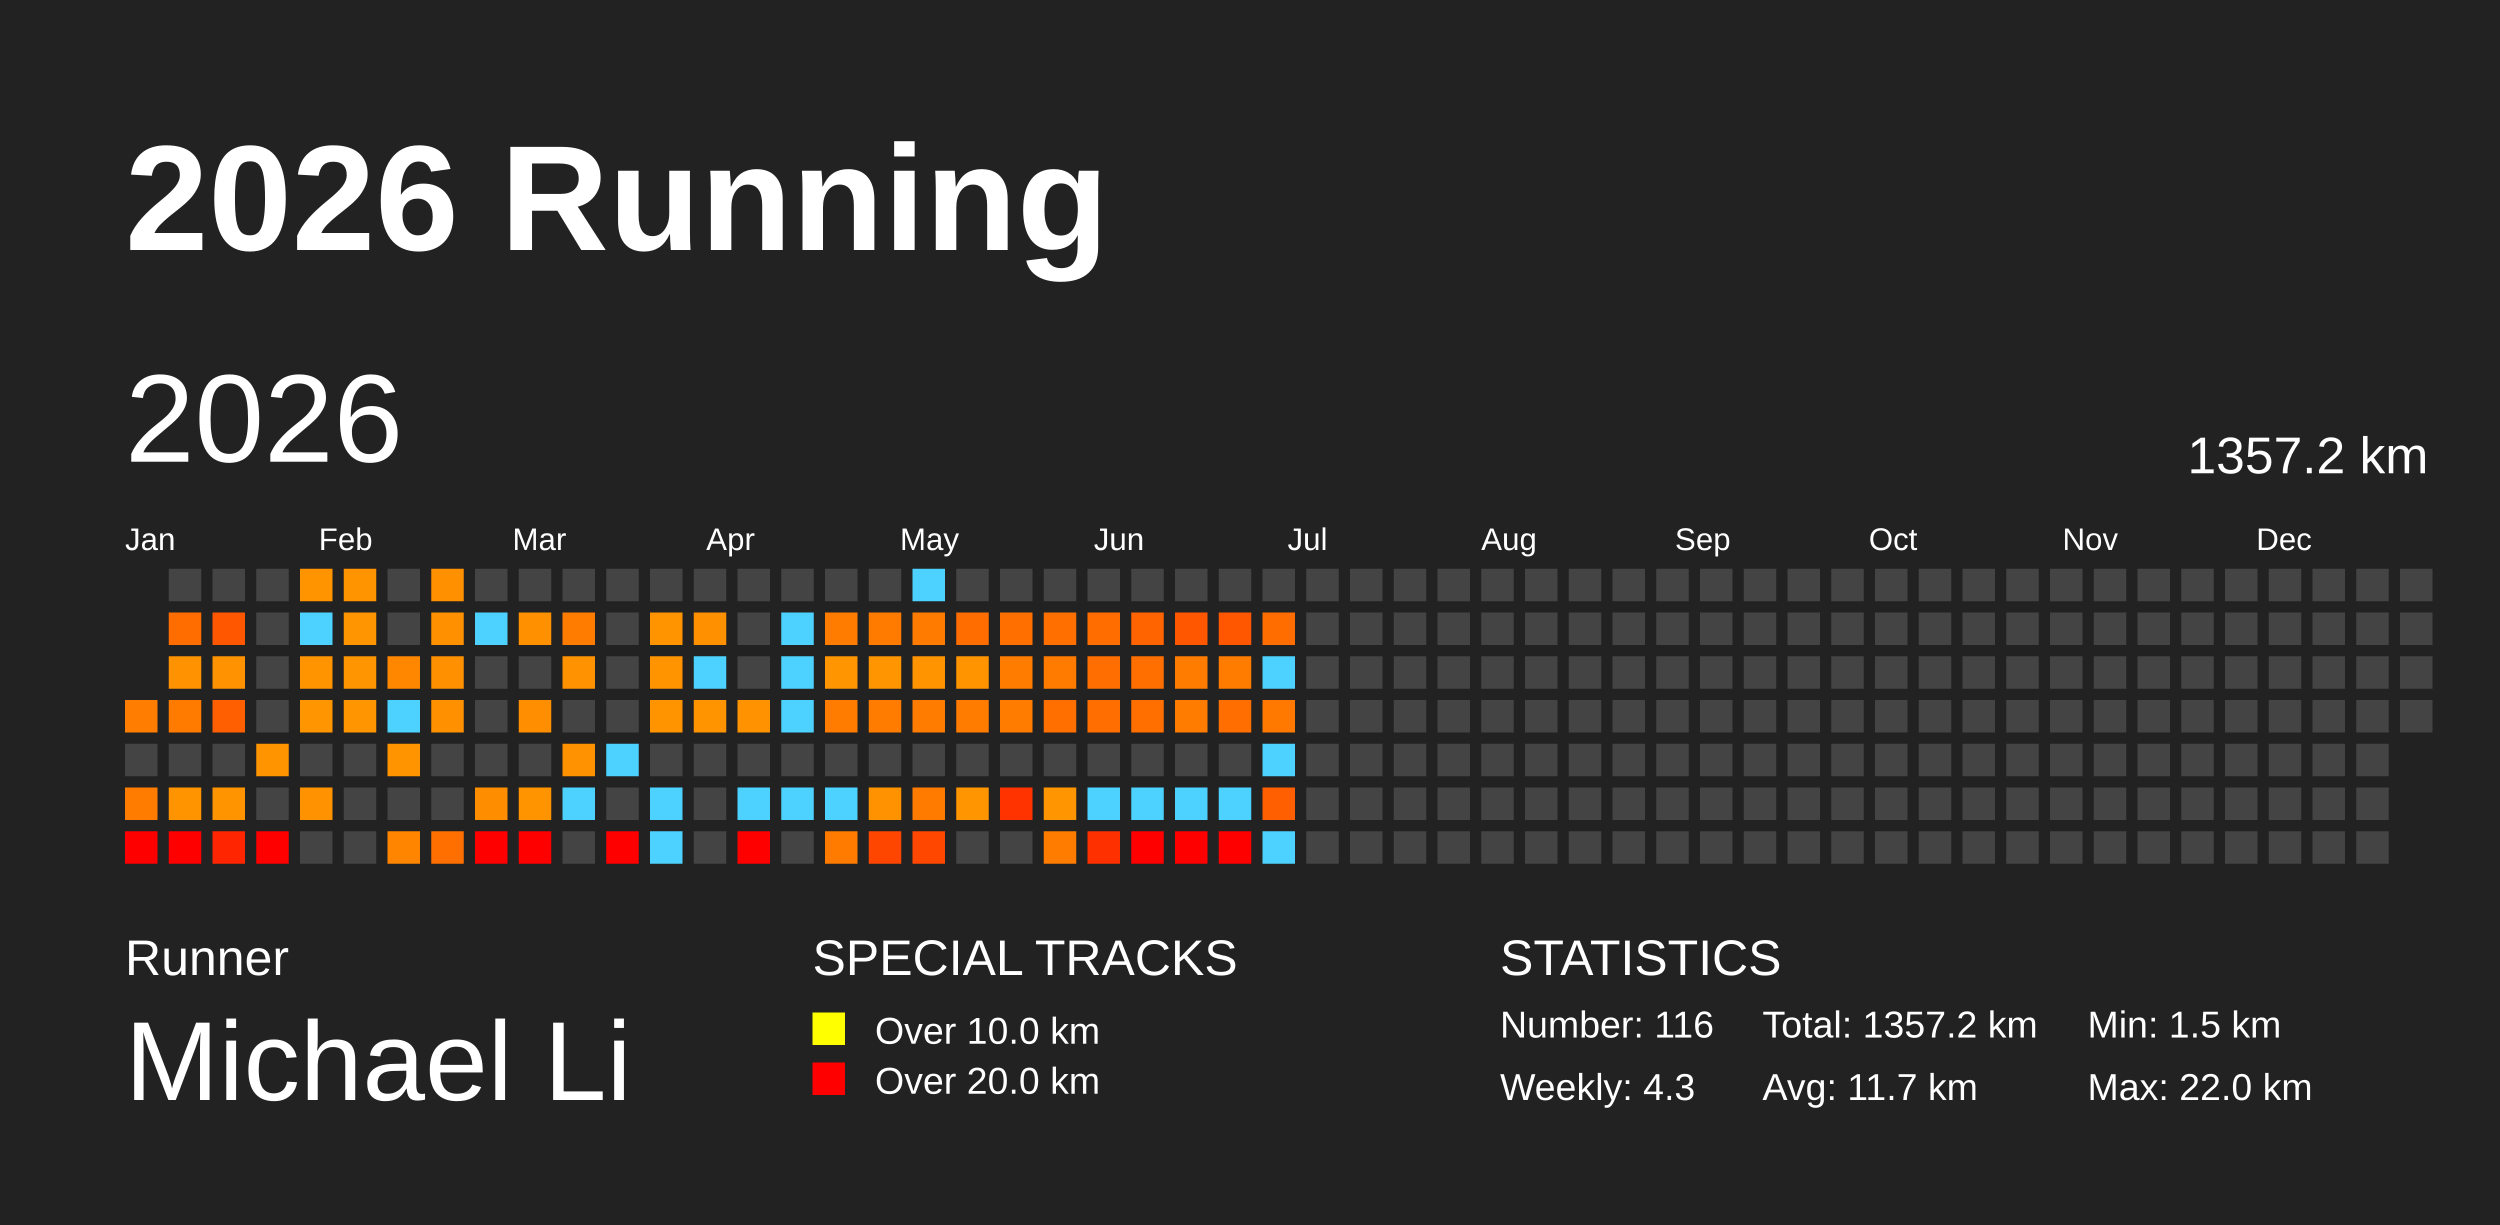
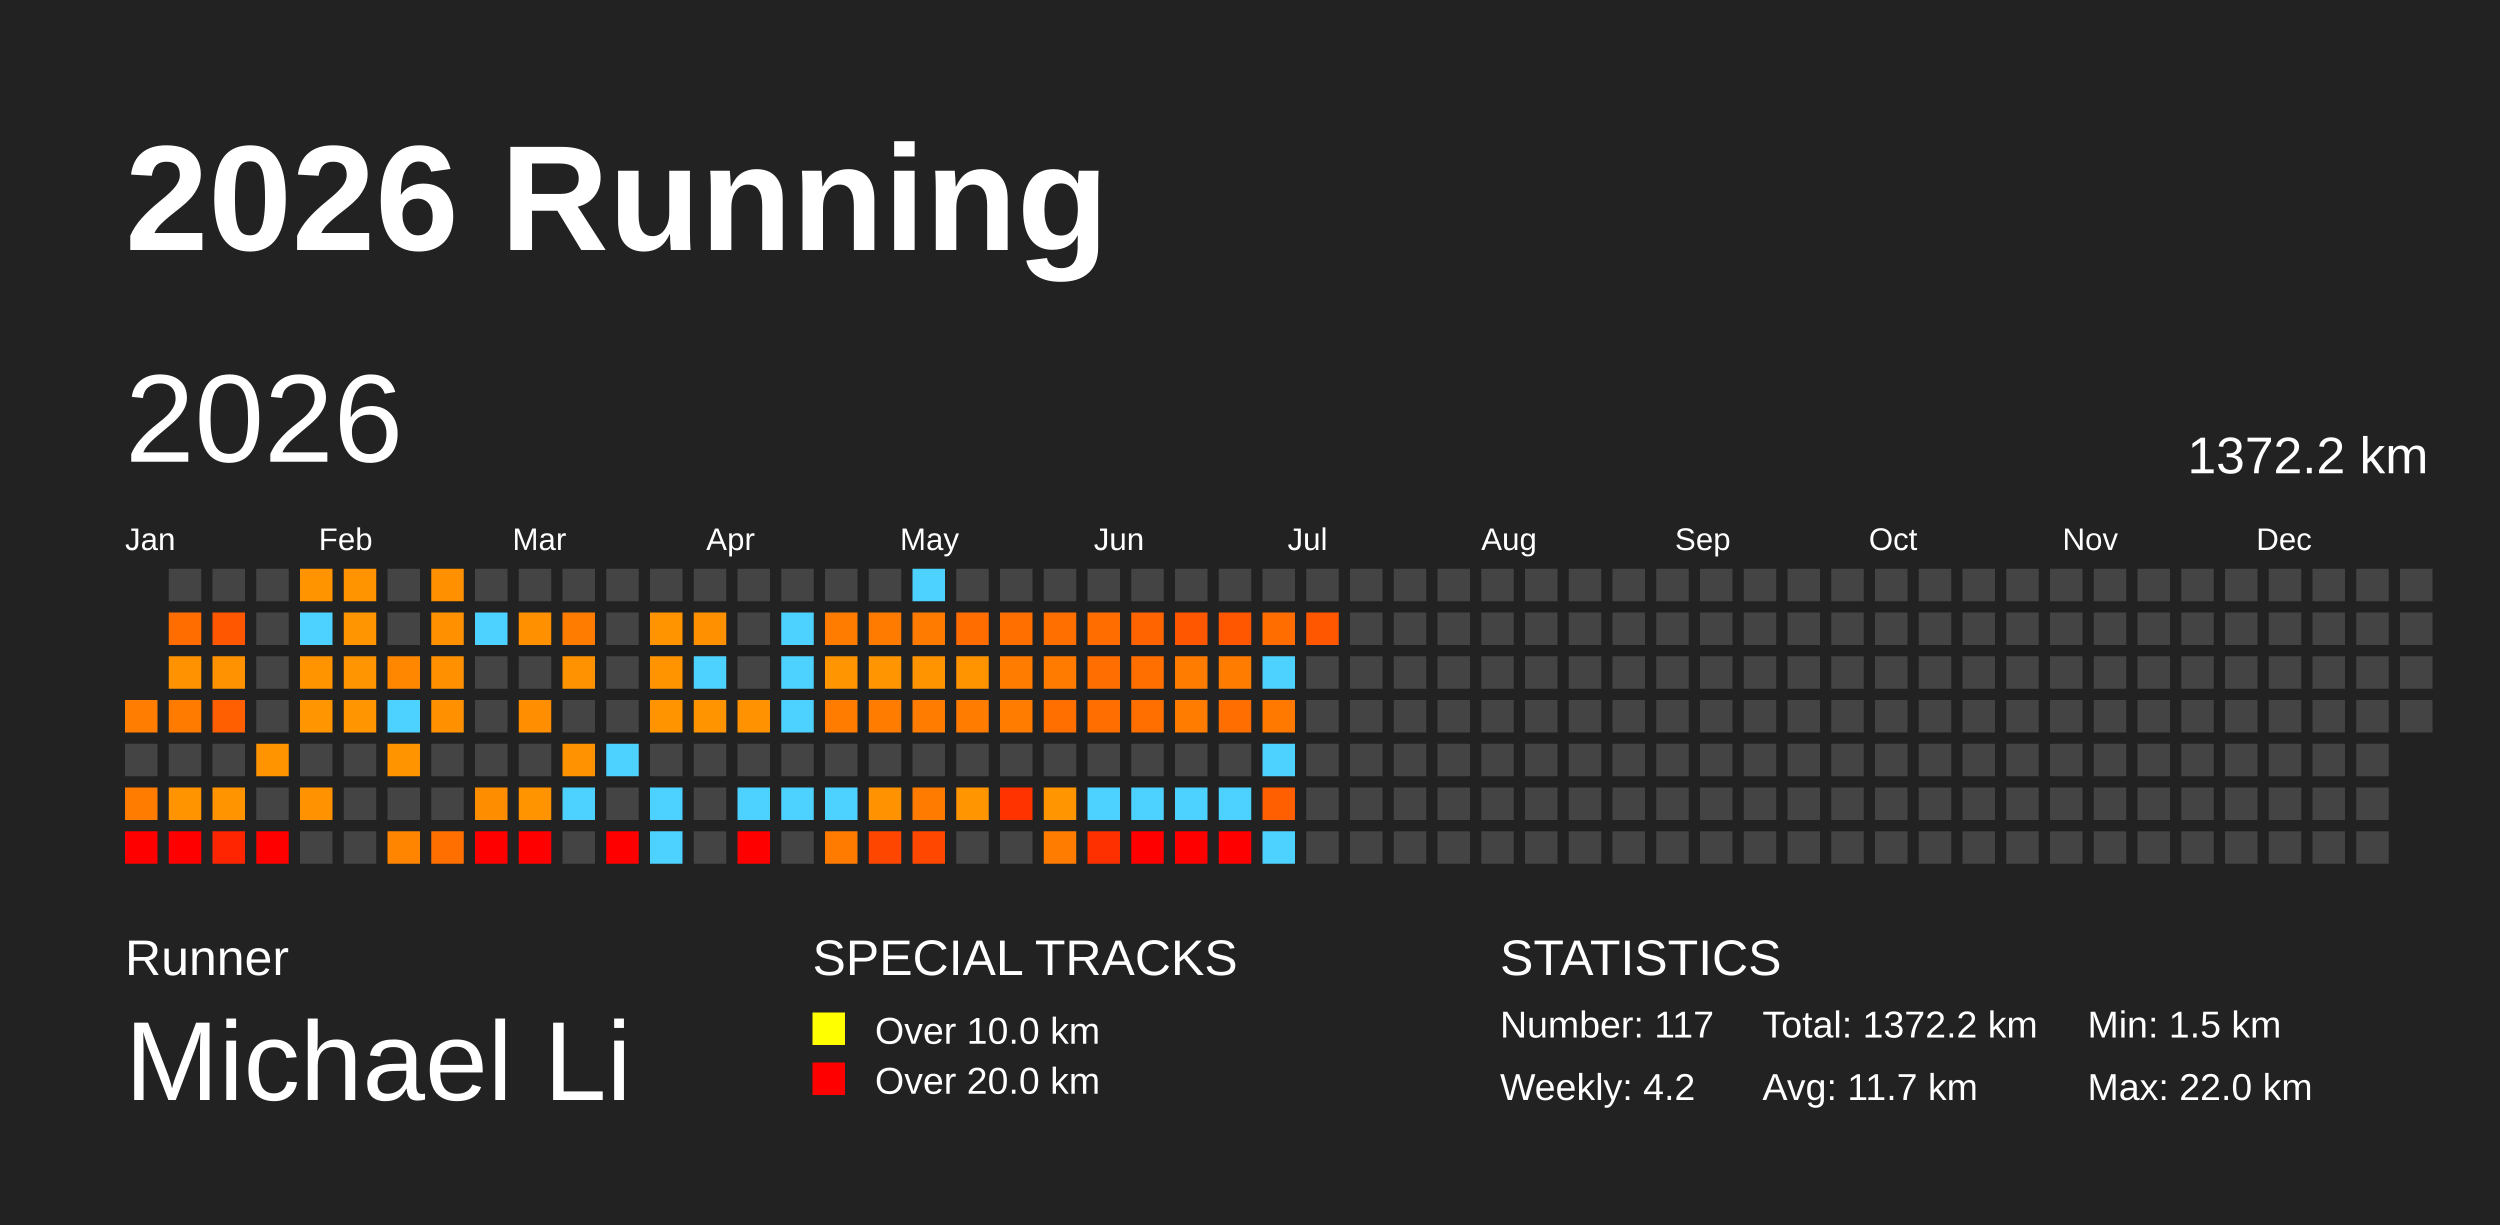
<svg xmlns="http://www.w3.org/2000/svg" baseProfile="full" height="98mm" version="1.1" viewBox="0,0,200,98" width="200mm">
  <defs />
  <rect fill="#222222" height="98" width="200" x="0" y="0" />
  <text fill="#FFFFFF" style="font-size:12px; font-family:Arial; font-weight:bold;" x="10" y="20">2026 Running</text>
  <text fill="#FFFFFF" style="font-size:4px; font-family:Arial" x="10" y="78">Runner</text>
  <text fill="#FFFFFF" style="font-size:9px; font-family:Arial" x="10" y="88">Michael Li</text>
  <text fill="#FFFFFF" style="font-size:4px; font-family:Arial" x="65" y="78">SPECIAL TRACKS</text>
  <rect fill="yellow" height="2.6" width="2.6" x="65" y="81" />
  <text fill="#FFFFFF" style="font-size:3px; font-family:Arial" x="70" y="83.5">Over 10.0 km</text>
  <rect fill="red" height="2.6" width="2.6" x="65" y="85" />
  <text fill="#FFFFFF" style="font-size:3px; font-family:Arial" x="70" y="87.5">Over 20.0 km</text>
  <text fill="#FFFFFF" style="font-size:4px; font-family:Arial" x="120" y="78">STATISTICS</text>
-   <text fill="#FFFFFF" style="font-size:3px; font-family:Arial" x="120" y="83">Number: 116</text>
-   <text fill="#FFFFFF" style="font-size:3px; font-family:Arial" x="120" y="88">Weekly: 4.3</text>
-   <text fill="#FFFFFF" style="font-size:3px; font-family:Arial" x="141" y="83">Total: 1357.2 km</text>
+   <text fill="#FFFFFF" style="font-size:3px; font-family:Arial" x="120" y="83">Number: 117</text>
+   <text fill="#FFFFFF" style="font-size:3px; font-family:Arial" x="120" y="88">Weekly: 4.2</text>
+   <text fill="#FFFFFF" style="font-size:3px; font-family:Arial" x="141" y="83">Total: 1372.2 km</text>
  <text fill="#FFFFFF" style="font-size:3px; font-family:Arial" x="141" y="88">Avg: 11.7 km</text>
  <text fill="#FFFFFF" style="font-size:3px; font-family:Arial" x="167" y="83">Min: 1.5 km</text>
  <text fill="#FFFFFF" style="font-size:3px; font-family:Arial" x="167" y="88">Max: 22.0 km</text>
  <text dominant-baseline="hanging" fill="#FFFFFF" style="font-size:10.0px; font-family:Arial;" x="10" y="30">2026</text>
-   <text dominant-baseline="hanging" fill="#FFFFFF" style="font-size:4.125px; font-family:Arial;" x="175" y="35">1357.2 km</text>
+   <text dominant-baseline="hanging" fill="#FFFFFF" style="font-size:4.125px; font-family:Arial;" x="175" y="35">1372.2 km</text>
  <text fill="#FFFFFF" style="font-size:2.5px; font-family:Arial" x="10.0" y="44">Jan</text>
  <text fill="#FFFFFF" style="font-size:2.5px; font-family:Arial" x="25.5" y="44">Feb</text>
  <text fill="#FFFFFF" style="font-size:2.5px; font-family:Arial" x="41.0" y="44">Mar</text>
  <text fill="#FFFFFF" style="font-size:2.5px; font-family:Arial" x="56.5" y="44">Apr</text>
  <text fill="#FFFFFF" style="font-size:2.5px; font-family:Arial" x="72.0" y="44">May</text>
  <text fill="#FFFFFF" style="font-size:2.5px; font-family:Arial" x="87.5" y="44">Jun</text>
  <text fill="#FFFFFF" style="font-size:2.5px; font-family:Arial" x="103.0" y="44">Jul</text>
  <text fill="#FFFFFF" style="font-size:2.5px; font-family:Arial" x="118.5" y="44">Aug</text>
  <text fill="#FFFFFF" style="font-size:2.5px; font-family:Arial" x="134.0" y="44">Sep</text>
  <text fill="#FFFFFF" style="font-size:2.5px; font-family:Arial" x="149.5" y="44">Oct</text>
  <text fill="#FFFFFF" style="font-size:2.5px; font-family:Arial" x="165.0" y="44">Nov</text>
  <text fill="#FFFFFF" style="font-size:2.5px; font-family:Arial" x="180.5" y="44">Dec</text>
  <rect fill="#ff7d00" height="2.6" width="2.6" x="10.0" y="56.0" />
  <rect fill="#444444" height="2.6" width="2.6" x="10.0" y="59.5" />
  <rect fill="#ff7c00" height="2.6" width="2.6" x="10.0" y="63.0" />
  <rect fill="red" height="2.6" width="2.6" x="10.0" y="66.5" />
  <rect fill="#444444" height="2.6" width="2.6" x="13.5" y="45.5" />
  <rect fill="#ff6d00" height="2.6" width="2.6" x="13.5" y="49.0" />
  <rect fill="#ff9200" height="2.6" width="2.6" x="13.5" y="52.5" />
  <rect fill="#ff7b00" height="2.6" width="2.6" x="13.5" y="56.0" />
  <rect fill="#444444" height="2.6" width="2.6" x="13.5" y="59.5" />
  <rect fill="#ff9300" height="2.6" width="2.6" x="13.5" y="63.0" />
  <rect fill="red" height="2.6" width="2.6" x="13.5" y="66.5" />
  <rect fill="#444444" height="2.6" width="2.6" x="17.0" y="45.5" />
  <rect fill="#ff5600" height="2.6" width="2.6" x="17.0" y="49.0" />
  <rect fill="#ff9200" height="2.6" width="2.6" x="17.0" y="52.5" />
  <rect fill="#ff5f00" height="2.6" width="2.6" x="17.0" y="56.0" />
  <rect fill="#444444" height="2.6" width="2.6" x="17.0" y="59.5" />
  <rect fill="#ff9400" height="2.6" width="2.6" x="17.0" y="63.0" />
  <rect fill="#ff2500" height="2.6" width="2.6" x="17.0" y="66.5" />
  <rect fill="#444444" height="2.6" width="2.6" x="20.5" y="45.5" />
  <rect fill="#444444" height="2.6" width="2.6" x="20.5" y="49.0" />
  <rect fill="#444444" height="2.6" width="2.6" x="20.5" y="52.5" />
  <rect fill="#444444" height="2.6" width="2.6" x="20.5" y="56.0" />
  <rect fill="#ff9300" height="2.6" width="2.6" x="20.5" y="59.5" />
  <rect fill="#444444" height="2.6" width="2.6" x="20.5" y="63.0" />
  <rect fill="red" height="2.6" width="2.6" x="20.5" y="66.5" />
  <rect fill="#ff9400" height="2.6" width="2.6" x="24.0" y="45.5" />
  <rect fill="#4dd2ff" height="2.6" width="2.6" x="24.0" y="49.0" />
  <rect fill="#ff9300" height="2.6" width="2.6" x="24.0" y="52.5" />
  <rect fill="#ff9500" height="2.6" width="2.6" x="24.0" y="56.0" />
  <rect fill="#444444" height="2.6" width="2.6" x="24.0" y="59.5" />
  <rect fill="#ff9200" height="2.6" width="2.6" x="24.0" y="63.0" />
  <rect fill="#444444" height="2.6" width="2.6" x="24.0" y="66.5" />
  <rect fill="#ff9400" height="2.6" width="2.6" x="27.5" y="45.5" />
  <rect fill="#ff9500" height="2.6" width="2.6" x="27.5" y="49.0" />
  <rect fill="#ff9500" height="2.6" width="2.6" x="27.5" y="52.5" />
  <rect fill="#ff9500" height="2.6" width="2.6" x="27.5" y="56.0" />
  <rect fill="#444444" height="2.6" width="2.6" x="27.5" y="59.5" />
  <rect fill="#444444" height="2.6" width="2.6" x="27.5" y="63.0" />
  <rect fill="#444444" height="2.6" width="2.6" x="27.5" y="66.5" />
  <rect fill="#444444" height="2.6" width="2.6" x="31.0" y="45.5" />
  <rect fill="#444444" height="2.6" width="2.6" x="31.0" y="49.0" />
  <rect fill="#ff8700" height="2.6" width="2.6" x="31.0" y="52.5" />
  <rect fill="#4dd2ff" height="2.6" width="2.6" x="31.0" y="56.0" />
  <rect fill="#ff9400" height="2.6" width="2.6" x="31.0" y="59.5" />
  <rect fill="#444444" height="2.6" width="2.6" x="31.0" y="63.0" />
  <rect fill="#ff8500" height="2.6" width="2.6" x="31.0" y="66.5" />
  <rect fill="#ff9000" height="2.6" width="2.6" x="34.5" y="45.5" />
  <rect fill="#ff9100" height="2.6" width="2.6" x="34.5" y="49.0" />
  <rect fill="#ff9100" height="2.6" width="2.6" x="34.5" y="52.5" />
  <rect fill="#ff9100" height="2.6" width="2.6" x="34.5" y="56.0" />
  <rect fill="#444444" height="2.6" width="2.6" x="34.5" y="59.5" />
  <rect fill="#444444" height="2.6" width="2.6" x="34.5" y="63.0" />
  <rect fill="#ff6f00" height="2.6" width="2.6" x="34.5" y="66.5" />
  <rect fill="#444444" height="2.6" width="2.6" x="38.0" y="45.5" />
  <rect fill="#4dd2ff" height="2.6" width="2.6" x="38.0" y="49.0" />
  <rect fill="#444444" height="2.6" width="2.6" x="38.0" y="52.5" />
  <rect fill="#444444" height="2.6" width="2.6" x="38.0" y="56.0" />
  <rect fill="#444444" height="2.6" width="2.6" x="38.0" y="59.5" />
  <rect fill="#ff8d00" height="2.6" width="2.6" x="38.0" y="63.0" />
  <rect fill="red" height="2.6" width="2.6" x="38.0" y="66.5" />
  <rect fill="#444444" height="2.6" width="2.6" x="41.5" y="45.5" />
  <rect fill="#ff9100" height="2.6" width="2.6" x="41.5" y="49.0" />
  <rect fill="#444444" height="2.6" width="2.6" x="41.5" y="52.5" />
  <rect fill="#ff8e00" height="2.6" width="2.6" x="41.5" y="56.0" />
  <rect fill="#444444" height="2.6" width="2.6" x="41.5" y="59.5" />
  <rect fill="#ff9400" height="2.6" width="2.6" x="41.5" y="63.0" />
  <rect fill="red" height="2.6" width="2.6" x="41.5" y="66.5" />
  <rect fill="#444444" height="2.6" width="2.6" x="45.0" y="45.5" />
  <rect fill="#ff7c00" height="2.6" width="2.6" x="45.0" y="49.0" />
  <rect fill="#ff9200" height="2.6" width="2.6" x="45.0" y="52.5" />
  <rect fill="#444444" height="2.6" width="2.6" x="45.0" y="56.0" />
  <rect fill="#ff9200" height="2.6" width="2.6" x="45.0" y="59.5" />
  <rect fill="#4dd2ff" height="2.6" width="2.6" x="45.0" y="63.0" />
  <rect fill="#444444" height="2.6" width="2.6" x="45.0" y="66.5" />
  <rect fill="#444444" height="2.6" width="2.6" x="48.5" y="45.5" />
  <rect fill="#444444" height="2.6" width="2.6" x="48.5" y="49.0" />
  <rect fill="#444444" height="2.6" width="2.6" x="48.5" y="52.5" />
  <rect fill="#444444" height="2.6" width="2.6" x="48.5" y="56.0" />
  <rect fill="#4dd2ff" height="2.6" width="2.6" x="48.5" y="59.5" />
  <rect fill="#444444" height="2.6" width="2.6" x="48.5" y="63.0" />
  <rect fill="red" height="2.6" width="2.6" x="48.5" y="66.5" />
  <rect fill="#444444" height="2.6" width="2.6" x="52.0" y="45.5" />
  <rect fill="#ff9400" height="2.6" width="2.6" x="52.0" y="49.0" />
  <rect fill="#ff9400" height="2.6" width="2.6" x="52.0" y="52.5" />
  <rect fill="#ff9400" height="2.6" width="2.6" x="52.0" y="56.0" />
  <rect fill="#444444" height="2.6" width="2.6" x="52.0" y="59.5" />
  <rect fill="#4dd2ff" height="2.6" width="2.6" x="52.0" y="63.0" />
  <rect fill="#4dd2ff" height="2.6" width="2.6" x="52.0" y="66.5" />
  <rect fill="#444444" height="2.6" width="2.6" x="55.5" y="45.5" />
  <rect fill="#ff9000" height="2.6" width="2.6" x="55.5" y="49.0" />
  <rect fill="#4dd2ff" height="2.6" width="2.6" x="55.5" y="52.5" />
  <rect fill="#ff9400" height="2.6" width="2.6" x="55.5" y="56.0" />
  <rect fill="#444444" height="2.6" width="2.6" x="55.5" y="59.5" />
  <rect fill="#444444" height="2.6" width="2.6" x="55.5" y="63.0" />
  <rect fill="#444444" height="2.6" width="2.6" x="55.5" y="66.5" />
  <rect fill="#444444" height="2.6" width="2.6" x="59.0" y="45.5" />
  <rect fill="#444444" height="2.6" width="2.6" x="59.0" y="49.0" />
  <rect fill="#444444" height="2.6" width="2.6" x="59.0" y="52.5" />
  <rect fill="#ff9200" height="2.6" width="2.6" x="59.0" y="56.0" />
  <rect fill="#444444" height="2.6" width="2.6" x="59.0" y="59.5" />
  <rect fill="#4dd2ff" height="2.6" width="2.6" x="59.0" y="63.0" />
  <rect fill="red" height="2.6" width="2.6" x="59.0" y="66.5" />
  <rect fill="#444444" height="2.6" width="2.6" x="62.5" y="45.5" />
  <rect fill="#4dd2ff" height="2.6" width="2.6" x="62.5" y="49.0" />
  <rect fill="#4dd2ff" height="2.6" width="2.6" x="62.5" y="52.5" />
  <rect fill="#4dd2ff" height="2.6" width="2.6" x="62.5" y="56.0" />
  <rect fill="#444444" height="2.6" width="2.6" x="62.5" y="59.5" />
  <rect fill="#4dd2ff" height="2.6" width="2.6" x="62.5" y="63.0" />
  <rect fill="#444444" height="2.6" width="2.6" x="62.5" y="66.5" />
  <rect fill="#444444" height="2.6" width="2.6" x="66.0" y="45.5" />
  <rect fill="#ff7c00" height="2.6" width="2.6" x="66.0" y="49.0" />
  <rect fill="#ff9500" height="2.6" width="2.6" x="66.0" y="52.5" />
  <rect fill="#ff7c00" height="2.6" width="2.6" x="66.0" y="56.0" />
  <rect fill="#444444" height="2.6" width="2.6" x="66.0" y="59.5" />
  <rect fill="#4dd2ff" height="2.6" width="2.6" x="66.0" y="63.0" />
  <rect fill="#ff7b00" height="2.6" width="2.6" x="66.0" y="66.5" />
  <rect fill="#444444" height="2.6" width="2.6" x="69.5" y="45.5" />
  <rect fill="#ff7b00" height="2.6" width="2.6" x="69.5" y="49.0" />
  <rect fill="#ff9500" height="2.6" width="2.6" x="69.5" y="52.5" />
  <rect fill="#ff7c00" height="2.6" width="2.6" x="69.5" y="56.0" />
  <rect fill="#444444" height="2.6" width="2.6" x="69.5" y="59.5" />
  <rect fill="#ff9200" height="2.6" width="2.6" x="69.5" y="63.0" />
  <rect fill="#ff4600" height="2.6" width="2.6" x="69.5" y="66.5" />
  <rect fill="#4dd2ff" height="2.6" width="2.6" x="73.0" y="45.5" />
  <rect fill="#ff7b00" height="2.6" width="2.6" x="73.0" y="49.0" />
  <rect fill="#ff9400" height="2.6" width="2.6" x="73.0" y="52.5" />
  <rect fill="#ff7c00" height="2.6" width="2.6" x="73.0" y="56.0" />
  <rect fill="#444444" height="2.6" width="2.6" x="73.0" y="59.5" />
  <rect fill="#ff7b00" height="2.6" width="2.6" x="73.0" y="63.0" />
  <rect fill="#ff4700" height="2.6" width="2.6" x="73.0" y="66.5" />
  <rect fill="#444444" height="2.6" width="2.6" x="76.5" y="45.5" />
  <rect fill="#ff6c00" height="2.6" width="2.6" x="76.5" y="49.0" />
  <rect fill="#ff9400" height="2.6" width="2.6" x="76.5" y="52.5" />
  <rect fill="#ff7c00" height="2.6" width="2.6" x="76.5" y="56.0" />
  <rect fill="#444444" height="2.6" width="2.6" x="76.5" y="59.5" />
  <rect fill="#ff9500" height="2.6" width="2.6" x="76.5" y="63.0" />
  <rect fill="#444444" height="2.6" width="2.6" x="76.5" y="66.5" />
  <rect fill="#444444" height="2.6" width="2.6" x="80.0" y="45.5" />
  <rect fill="#ff6f00" height="2.6" width="2.6" x="80.0" y="49.0" />
  <rect fill="#ff7c00" height="2.6" width="2.6" x="80.0" y="52.5" />
  <rect fill="#ff7c00" height="2.6" width="2.6" x="80.0" y="56.0" />
  <rect fill="#444444" height="2.6" width="2.6" x="80.0" y="59.5" />
  <rect fill="#ff3300" height="2.6" width="2.6" x="80.0" y="63.0" />
  <rect fill="#444444" height="2.6" width="2.6" x="80.0" y="66.5" />
  <rect fill="#444444" height="2.6" width="2.6" x="83.5" y="45.5" />
  <rect fill="#ff6f00" height="2.6" width="2.6" x="83.5" y="49.0" />
  <rect fill="#ff7b00" height="2.6" width="2.6" x="83.5" y="52.5" />
  <rect fill="#ff6f00" height="2.6" width="2.6" x="83.5" y="56.0" />
  <rect fill="#444444" height="2.6" width="2.6" x="83.5" y="59.5" />
  <rect fill="#ff9500" height="2.6" width="2.6" x="83.5" y="63.0" />
  <rect fill="#ff7c00" height="2.6" width="2.6" x="83.5" y="66.5" />
  <rect fill="#444444" height="2.6" width="2.6" x="87.0" y="45.5" />
  <rect fill="#ff6d00" height="2.6" width="2.6" x="87.0" y="49.0" />
  <rect fill="#ff6e00" height="2.6" width="2.6" x="87.0" y="52.5" />
  <rect fill="#ff6e00" height="2.6" width="2.6" x="87.0" y="56.0" />
  <rect fill="#444444" height="2.6" width="2.6" x="87.0" y="59.5" />
  <rect fill="#4dd2ff" height="2.6" width="2.6" x="87.0" y="63.0" />
  <rect fill="#ff3000" height="2.6" width="2.6" x="87.0" y="66.5" />
  <rect fill="#444444" height="2.6" width="2.6" x="90.5" y="45.5" />
  <rect fill="#ff6400" height="2.6" width="2.6" x="90.5" y="49.0" />
  <rect fill="#ff6f00" height="2.6" width="2.6" x="90.5" y="52.5" />
  <rect fill="#ff6f00" height="2.6" width="2.6" x="90.5" y="56.0" />
  <rect fill="#444444" height="2.6" width="2.6" x="90.5" y="59.5" />
  <rect fill="#4dd2ff" height="2.6" width="2.6" x="90.5" y="63.0" />
  <rect fill="red" height="2.6" width="2.6" x="90.5" y="66.5" />
  <rect fill="#444444" height="2.6" width="2.6" x="94.0" y="45.5" />
  <rect fill="#ff5700" height="2.6" width="2.6" x="94.0" y="49.0" />
  <rect fill="#ff7c00" height="2.6" width="2.6" x="94.0" y="52.5" />
  <rect fill="#ff7c00" height="2.6" width="2.6" x="94.0" y="56.0" />
  <rect fill="#444444" height="2.6" width="2.6" x="94.0" y="59.5" />
  <rect fill="#4dd2ff" height="2.6" width="2.6" x="94.0" y="63.0" />
  <rect fill="red" height="2.6" width="2.6" x="94.0" y="66.5" />
  <rect fill="#444444" height="2.6" width="2.6" x="97.5" y="45.5" />
  <rect fill="#ff5600" height="2.6" width="2.6" x="97.5" y="49.0" />
  <rect fill="#ff7c00" height="2.6" width="2.6" x="97.5" y="52.5" />
  <rect fill="#ff6e00" height="2.6" width="2.6" x="97.5" y="56.0" />
  <rect fill="#444444" height="2.6" width="2.6" x="97.5" y="59.5" />
  <rect fill="#4dd2ff" height="2.6" width="2.6" x="97.5" y="63.0" />
  <rect fill="red" height="2.6" width="2.6" x="97.5" y="66.5" />
  <rect fill="#444444" height="2.6" width="2.6" x="101.0" y="45.5" />
  <rect fill="#ff6d00" height="2.6" width="2.6" x="101.0" y="49.0" />
  <rect fill="#4dd2ff" height="2.6" width="2.6" x="101.0" y="52.5" />
  <rect fill="#ff7900" height="2.6" width="2.6" x="101.0" y="56.0" />
  <rect fill="#4dd2ff" height="2.6" width="2.6" x="101.0" y="59.5" />
  <rect fill="#ff5f00" height="2.6" width="2.6" x="101.0" y="63.0" />
  <rect fill="#4dd2ff" height="2.6" width="2.6" x="101.0" y="66.5" />
  <rect fill="#444444" height="2.6" width="2.6" x="104.5" y="45.5" />
-   <rect fill="#444444" height="2.6" width="2.6" x="104.5" y="49.0" />
+   <rect fill="#ff5600" height="2.6" width="2.6" x="104.5" y="49.0" />
  <rect fill="#444444" height="2.6" width="2.6" x="104.5" y="52.5" />
  <rect fill="#444444" height="2.6" width="2.6" x="104.5" y="56.0" />
  <rect fill="#444444" height="2.6" width="2.6" x="104.5" y="59.5" />
  <rect fill="#444444" height="2.6" width="2.6" x="104.5" y="63.0" />
  <rect fill="#444444" height="2.6" width="2.6" x="104.5" y="66.5" />
  <rect fill="#444444" height="2.6" width="2.6" x="108.0" y="45.5" />
  <rect fill="#444444" height="2.6" width="2.6" x="108.0" y="49.0" />
  <rect fill="#444444" height="2.6" width="2.6" x="108.0" y="52.5" />
  <rect fill="#444444" height="2.6" width="2.6" x="108.0" y="56.0" />
  <rect fill="#444444" height="2.6" width="2.6" x="108.0" y="59.5" />
  <rect fill="#444444" height="2.6" width="2.6" x="108.0" y="63.0" />
  <rect fill="#444444" height="2.6" width="2.6" x="108.0" y="66.5" />
  <rect fill="#444444" height="2.6" width="2.6" x="111.5" y="45.5" />
  <rect fill="#444444" height="2.6" width="2.6" x="111.5" y="49.0" />
  <rect fill="#444444" height="2.6" width="2.6" x="111.5" y="52.5" />
  <rect fill="#444444" height="2.6" width="2.6" x="111.5" y="56.0" />
  <rect fill="#444444" height="2.6" width="2.6" x="111.5" y="59.5" />
  <rect fill="#444444" height="2.6" width="2.6" x="111.5" y="63.0" />
  <rect fill="#444444" height="2.6" width="2.6" x="111.5" y="66.5" />
  <rect fill="#444444" height="2.6" width="2.6" x="115.0" y="45.5" />
  <rect fill="#444444" height="2.6" width="2.6" x="115.0" y="49.0" />
  <rect fill="#444444" height="2.6" width="2.6" x="115.0" y="52.5" />
  <rect fill="#444444" height="2.6" width="2.6" x="115.0" y="56.0" />
  <rect fill="#444444" height="2.6" width="2.6" x="115.0" y="59.5" />
  <rect fill="#444444" height="2.6" width="2.6" x="115.0" y="63.0" />
  <rect fill="#444444" height="2.6" width="2.6" x="115.0" y="66.5" />
  <rect fill="#444444" height="2.6" width="2.6" x="118.5" y="45.5" />
  <rect fill="#444444" height="2.6" width="2.6" x="118.5" y="49.0" />
  <rect fill="#444444" height="2.6" width="2.6" x="118.5" y="52.5" />
  <rect fill="#444444" height="2.6" width="2.6" x="118.5" y="56.0" />
  <rect fill="#444444" height="2.6" width="2.6" x="118.5" y="59.5" />
  <rect fill="#444444" height="2.6" width="2.6" x="118.5" y="63.0" />
  <rect fill="#444444" height="2.6" width="2.6" x="118.5" y="66.5" />
  <rect fill="#444444" height="2.6" width="2.6" x="122.0" y="45.5" />
  <rect fill="#444444" height="2.6" width="2.6" x="122.0" y="49.0" />
  <rect fill="#444444" height="2.6" width="2.6" x="122.0" y="52.5" />
  <rect fill="#444444" height="2.6" width="2.6" x="122.0" y="56.0" />
  <rect fill="#444444" height="2.6" width="2.6" x="122.0" y="59.5" />
  <rect fill="#444444" height="2.6" width="2.6" x="122.0" y="63.0" />
  <rect fill="#444444" height="2.6" width="2.6" x="122.0" y="66.5" />
  <rect fill="#444444" height="2.6" width="2.6" x="125.5" y="45.5" />
  <rect fill="#444444" height="2.6" width="2.6" x="125.5" y="49.0" />
  <rect fill="#444444" height="2.6" width="2.6" x="125.5" y="52.5" />
  <rect fill="#444444" height="2.6" width="2.6" x="125.5" y="56.0" />
  <rect fill="#444444" height="2.6" width="2.6" x="125.5" y="59.5" />
  <rect fill="#444444" height="2.6" width="2.6" x="125.5" y="63.0" />
  <rect fill="#444444" height="2.6" width="2.6" x="125.5" y="66.5" />
  <rect fill="#444444" height="2.6" width="2.6" x="129.0" y="45.5" />
  <rect fill="#444444" height="2.6" width="2.6" x="129.0" y="49.0" />
  <rect fill="#444444" height="2.6" width="2.6" x="129.0" y="52.5" />
  <rect fill="#444444" height="2.6" width="2.6" x="129.0" y="56.0" />
  <rect fill="#444444" height="2.6" width="2.6" x="129.0" y="59.5" />
  <rect fill="#444444" height="2.6" width="2.6" x="129.0" y="63.0" />
  <rect fill="#444444" height="2.6" width="2.6" x="129.0" y="66.5" />
  <rect fill="#444444" height="2.6" width="2.6" x="132.5" y="45.5" />
  <rect fill="#444444" height="2.6" width="2.6" x="132.5" y="49.0" />
  <rect fill="#444444" height="2.6" width="2.6" x="132.5" y="52.5" />
  <rect fill="#444444" height="2.6" width="2.6" x="132.5" y="56.0" />
  <rect fill="#444444" height="2.6" width="2.6" x="132.5" y="59.5" />
  <rect fill="#444444" height="2.6" width="2.6" x="132.5" y="63.0" />
  <rect fill="#444444" height="2.6" width="2.6" x="132.5" y="66.5" />
  <rect fill="#444444" height="2.6" width="2.6" x="136.0" y="45.5" />
  <rect fill="#444444" height="2.6" width="2.6" x="136.0" y="49.0" />
  <rect fill="#444444" height="2.6" width="2.6" x="136.0" y="52.5" />
  <rect fill="#444444" height="2.6" width="2.6" x="136.0" y="56.0" />
  <rect fill="#444444" height="2.6" width="2.6" x="136.0" y="59.5" />
  <rect fill="#444444" height="2.6" width="2.6" x="136.0" y="63.0" />
  <rect fill="#444444" height="2.6" width="2.6" x="136.0" y="66.5" />
  <rect fill="#444444" height="2.6" width="2.6" x="139.5" y="45.5" />
  <rect fill="#444444" height="2.6" width="2.6" x="139.5" y="49.0" />
  <rect fill="#444444" height="2.6" width="2.6" x="139.5" y="52.5" />
  <rect fill="#444444" height="2.6" width="2.6" x="139.5" y="56.0" />
  <rect fill="#444444" height="2.6" width="2.6" x="139.5" y="59.5" />
  <rect fill="#444444" height="2.6" width="2.6" x="139.5" y="63.0" />
  <rect fill="#444444" height="2.6" width="2.6" x="139.5" y="66.5" />
  <rect fill="#444444" height="2.6" width="2.6" x="143.0" y="45.5" />
  <rect fill="#444444" height="2.6" width="2.6" x="143.0" y="49.0" />
  <rect fill="#444444" height="2.6" width="2.6" x="143.0" y="52.5" />
  <rect fill="#444444" height="2.6" width="2.6" x="143.0" y="56.0" />
  <rect fill="#444444" height="2.6" width="2.6" x="143.0" y="59.5" />
  <rect fill="#444444" height="2.6" width="2.6" x="143.0" y="63.0" />
  <rect fill="#444444" height="2.6" width="2.6" x="143.0" y="66.5" />
  <rect fill="#444444" height="2.6" width="2.6" x="146.5" y="45.5" />
  <rect fill="#444444" height="2.6" width="2.6" x="146.5" y="49.0" />
  <rect fill="#444444" height="2.6" width="2.6" x="146.5" y="52.5" />
  <rect fill="#444444" height="2.6" width="2.6" x="146.5" y="56.0" />
  <rect fill="#444444" height="2.6" width="2.6" x="146.5" y="59.5" />
  <rect fill="#444444" height="2.6" width="2.6" x="146.5" y="63.0" />
  <rect fill="#444444" height="2.6" width="2.6" x="146.5" y="66.5" />
  <rect fill="#444444" height="2.6" width="2.6" x="150.0" y="45.5" />
  <rect fill="#444444" height="2.6" width="2.6" x="150.0" y="49.0" />
  <rect fill="#444444" height="2.6" width="2.6" x="150.0" y="52.5" />
  <rect fill="#444444" height="2.6" width="2.6" x="150.0" y="56.0" />
  <rect fill="#444444" height="2.6" width="2.6" x="150.0" y="59.5" />
  <rect fill="#444444" height="2.6" width="2.6" x="150.0" y="63.0" />
  <rect fill="#444444" height="2.6" width="2.6" x="150.0" y="66.5" />
  <rect fill="#444444" height="2.6" width="2.6" x="153.5" y="45.5" />
  <rect fill="#444444" height="2.6" width="2.6" x="153.5" y="49.0" />
  <rect fill="#444444" height="2.6" width="2.6" x="153.5" y="52.5" />
  <rect fill="#444444" height="2.6" width="2.6" x="153.5" y="56.0" />
  <rect fill="#444444" height="2.6" width="2.6" x="153.5" y="59.5" />
  <rect fill="#444444" height="2.6" width="2.6" x="153.5" y="63.0" />
  <rect fill="#444444" height="2.6" width="2.6" x="153.5" y="66.5" />
  <rect fill="#444444" height="2.6" width="2.6" x="157.0" y="45.5" />
  <rect fill="#444444" height="2.6" width="2.6" x="157.0" y="49.0" />
  <rect fill="#444444" height="2.6" width="2.6" x="157.0" y="52.5" />
  <rect fill="#444444" height="2.6" width="2.6" x="157.0" y="56.0" />
  <rect fill="#444444" height="2.6" width="2.6" x="157.0" y="59.5" />
  <rect fill="#444444" height="2.6" width="2.6" x="157.0" y="63.0" />
  <rect fill="#444444" height="2.6" width="2.6" x="157.0" y="66.5" />
  <rect fill="#444444" height="2.6" width="2.6" x="160.5" y="45.5" />
  <rect fill="#444444" height="2.6" width="2.6" x="160.5" y="49.0" />
  <rect fill="#444444" height="2.6" width="2.6" x="160.5" y="52.5" />
  <rect fill="#444444" height="2.6" width="2.6" x="160.5" y="56.0" />
  <rect fill="#444444" height="2.6" width="2.6" x="160.5" y="59.5" />
  <rect fill="#444444" height="2.6" width="2.6" x="160.5" y="63.0" />
  <rect fill="#444444" height="2.6" width="2.6" x="160.5" y="66.5" />
  <rect fill="#444444" height="2.6" width="2.6" x="164.0" y="45.5" />
  <rect fill="#444444" height="2.6" width="2.6" x="164.0" y="49.0" />
  <rect fill="#444444" height="2.6" width="2.6" x="164.0" y="52.5" />
  <rect fill="#444444" height="2.6" width="2.6" x="164.0" y="56.0" />
  <rect fill="#444444" height="2.6" width="2.6" x="164.0" y="59.5" />
  <rect fill="#444444" height="2.6" width="2.6" x="164.0" y="63.0" />
  <rect fill="#444444" height="2.6" width="2.6" x="164.0" y="66.5" />
  <rect fill="#444444" height="2.6" width="2.6" x="167.5" y="45.5" />
  <rect fill="#444444" height="2.6" width="2.6" x="167.5" y="49.0" />
  <rect fill="#444444" height="2.6" width="2.6" x="167.5" y="52.5" />
  <rect fill="#444444" height="2.6" width="2.6" x="167.5" y="56.0" />
  <rect fill="#444444" height="2.6" width="2.6" x="167.5" y="59.5" />
  <rect fill="#444444" height="2.6" width="2.6" x="167.5" y="63.0" />
  <rect fill="#444444" height="2.6" width="2.6" x="167.5" y="66.5" />
  <rect fill="#444444" height="2.6" width="2.6" x="171.0" y="45.5" />
  <rect fill="#444444" height="2.6" width="2.6" x="171.0" y="49.0" />
  <rect fill="#444444" height="2.6" width="2.6" x="171.0" y="52.5" />
  <rect fill="#444444" height="2.6" width="2.6" x="171.0" y="56.0" />
  <rect fill="#444444" height="2.6" width="2.6" x="171.0" y="59.5" />
  <rect fill="#444444" height="2.6" width="2.6" x="171.0" y="63.0" />
  <rect fill="#444444" height="2.6" width="2.6" x="171.0" y="66.5" />
  <rect fill="#444444" height="2.6" width="2.6" x="174.5" y="45.5" />
  <rect fill="#444444" height="2.6" width="2.6" x="174.5" y="49.0" />
  <rect fill="#444444" height="2.6" width="2.6" x="174.5" y="52.5" />
  <rect fill="#444444" height="2.6" width="2.6" x="174.5" y="56.0" />
  <rect fill="#444444" height="2.6" width="2.6" x="174.5" y="59.5" />
  <rect fill="#444444" height="2.6" width="2.6" x="174.5" y="63.0" />
  <rect fill="#444444" height="2.6" width="2.6" x="174.5" y="66.5" />
  <rect fill="#444444" height="2.6" width="2.6" x="178.0" y="45.5" />
  <rect fill="#444444" height="2.6" width="2.6" x="178.0" y="49.0" />
  <rect fill="#444444" height="2.6" width="2.6" x="178.0" y="52.5" />
  <rect fill="#444444" height="2.6" width="2.6" x="178.0" y="56.0" />
  <rect fill="#444444" height="2.6" width="2.6" x="178.0" y="59.5" />
  <rect fill="#444444" height="2.6" width="2.6" x="178.0" y="63.0" />
  <rect fill="#444444" height="2.6" width="2.6" x="178.0" y="66.5" />
  <rect fill="#444444" height="2.6" width="2.6" x="181.5" y="45.5" />
  <rect fill="#444444" height="2.6" width="2.6" x="181.5" y="49.0" />
  <rect fill="#444444" height="2.6" width="2.6" x="181.5" y="52.5" />
  <rect fill="#444444" height="2.6" width="2.6" x="181.5" y="56.0" />
  <rect fill="#444444" height="2.6" width="2.6" x="181.5" y="59.5" />
  <rect fill="#444444" height="2.6" width="2.6" x="181.5" y="63.0" />
  <rect fill="#444444" height="2.6" width="2.6" x="181.5" y="66.5" />
  <rect fill="#444444" height="2.6" width="2.6" x="185.0" y="45.5" />
  <rect fill="#444444" height="2.6" width="2.6" x="185.0" y="49.0" />
  <rect fill="#444444" height="2.6" width="2.6" x="185.0" y="52.5" />
  <rect fill="#444444" height="2.6" width="2.6" x="185.0" y="56.0" />
  <rect fill="#444444" height="2.6" width="2.6" x="185.0" y="59.5" />
  <rect fill="#444444" height="2.6" width="2.6" x="185.0" y="63.0" />
  <rect fill="#444444" height="2.6" width="2.6" x="185.0" y="66.5" />
  <rect fill="#444444" height="2.6" width="2.6" x="188.5" y="45.5" />
  <rect fill="#444444" height="2.6" width="2.6" x="188.5" y="49.0" />
  <rect fill="#444444" height="2.6" width="2.6" x="188.5" y="52.5" />
  <rect fill="#444444" height="2.6" width="2.6" x="188.5" y="56.0" />
  <rect fill="#444444" height="2.6" width="2.6" x="188.5" y="59.5" />
  <rect fill="#444444" height="2.6" width="2.6" x="188.5" y="63.0" />
  <rect fill="#444444" height="2.6" width="2.6" x="188.5" y="66.5" />
  <rect fill="#444444" height="2.6" width="2.6" x="192.0" y="45.5" />
  <rect fill="#444444" height="2.6" width="2.6" x="192.0" y="49.0" />
  <rect fill="#444444" height="2.6" width="2.6" x="192.0" y="52.5" />
  <rect fill="#444444" height="2.6" width="2.6" x="192.0" y="56.0" />
</svg>
